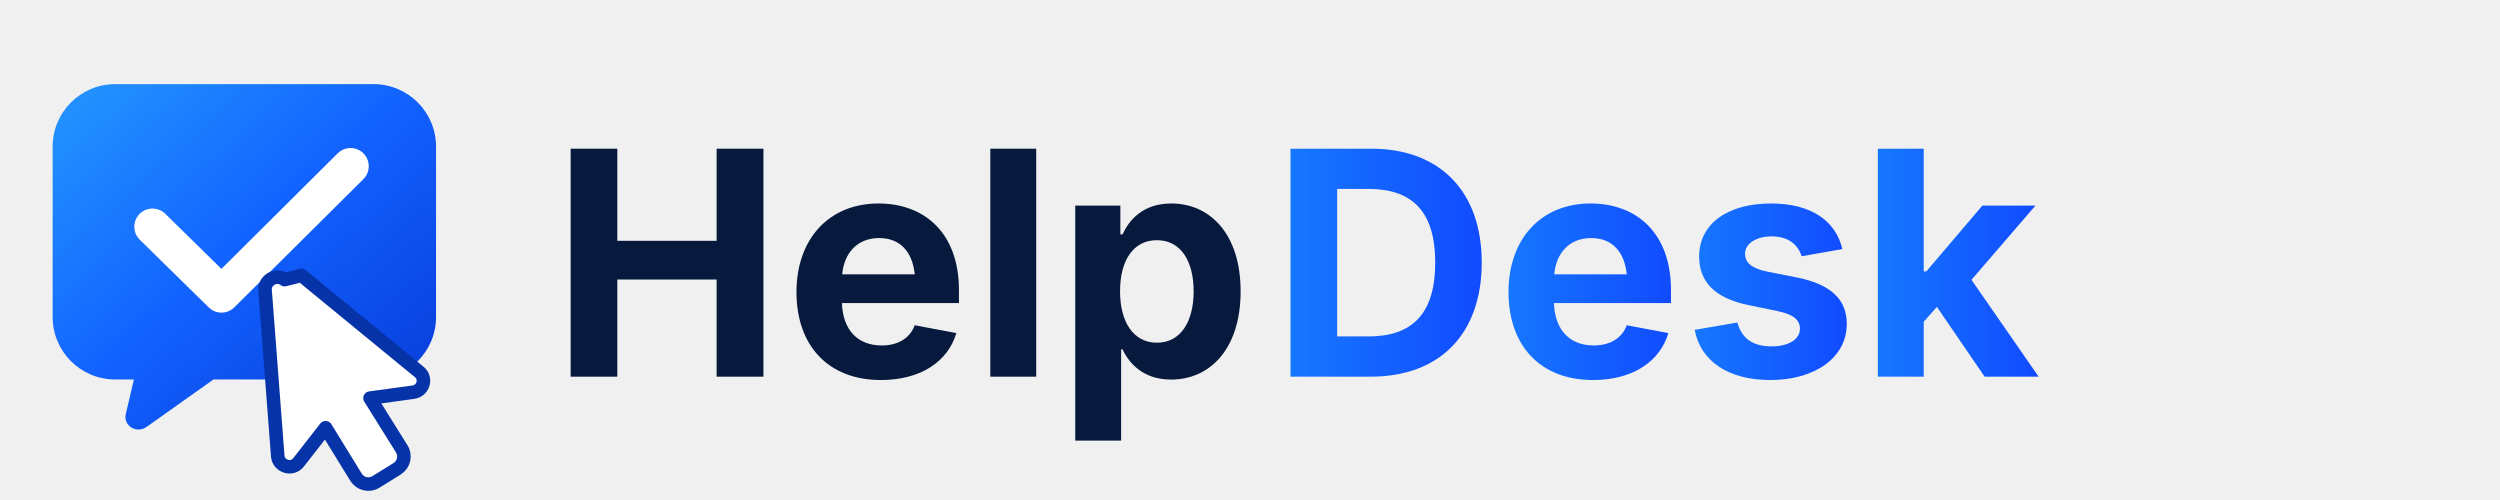
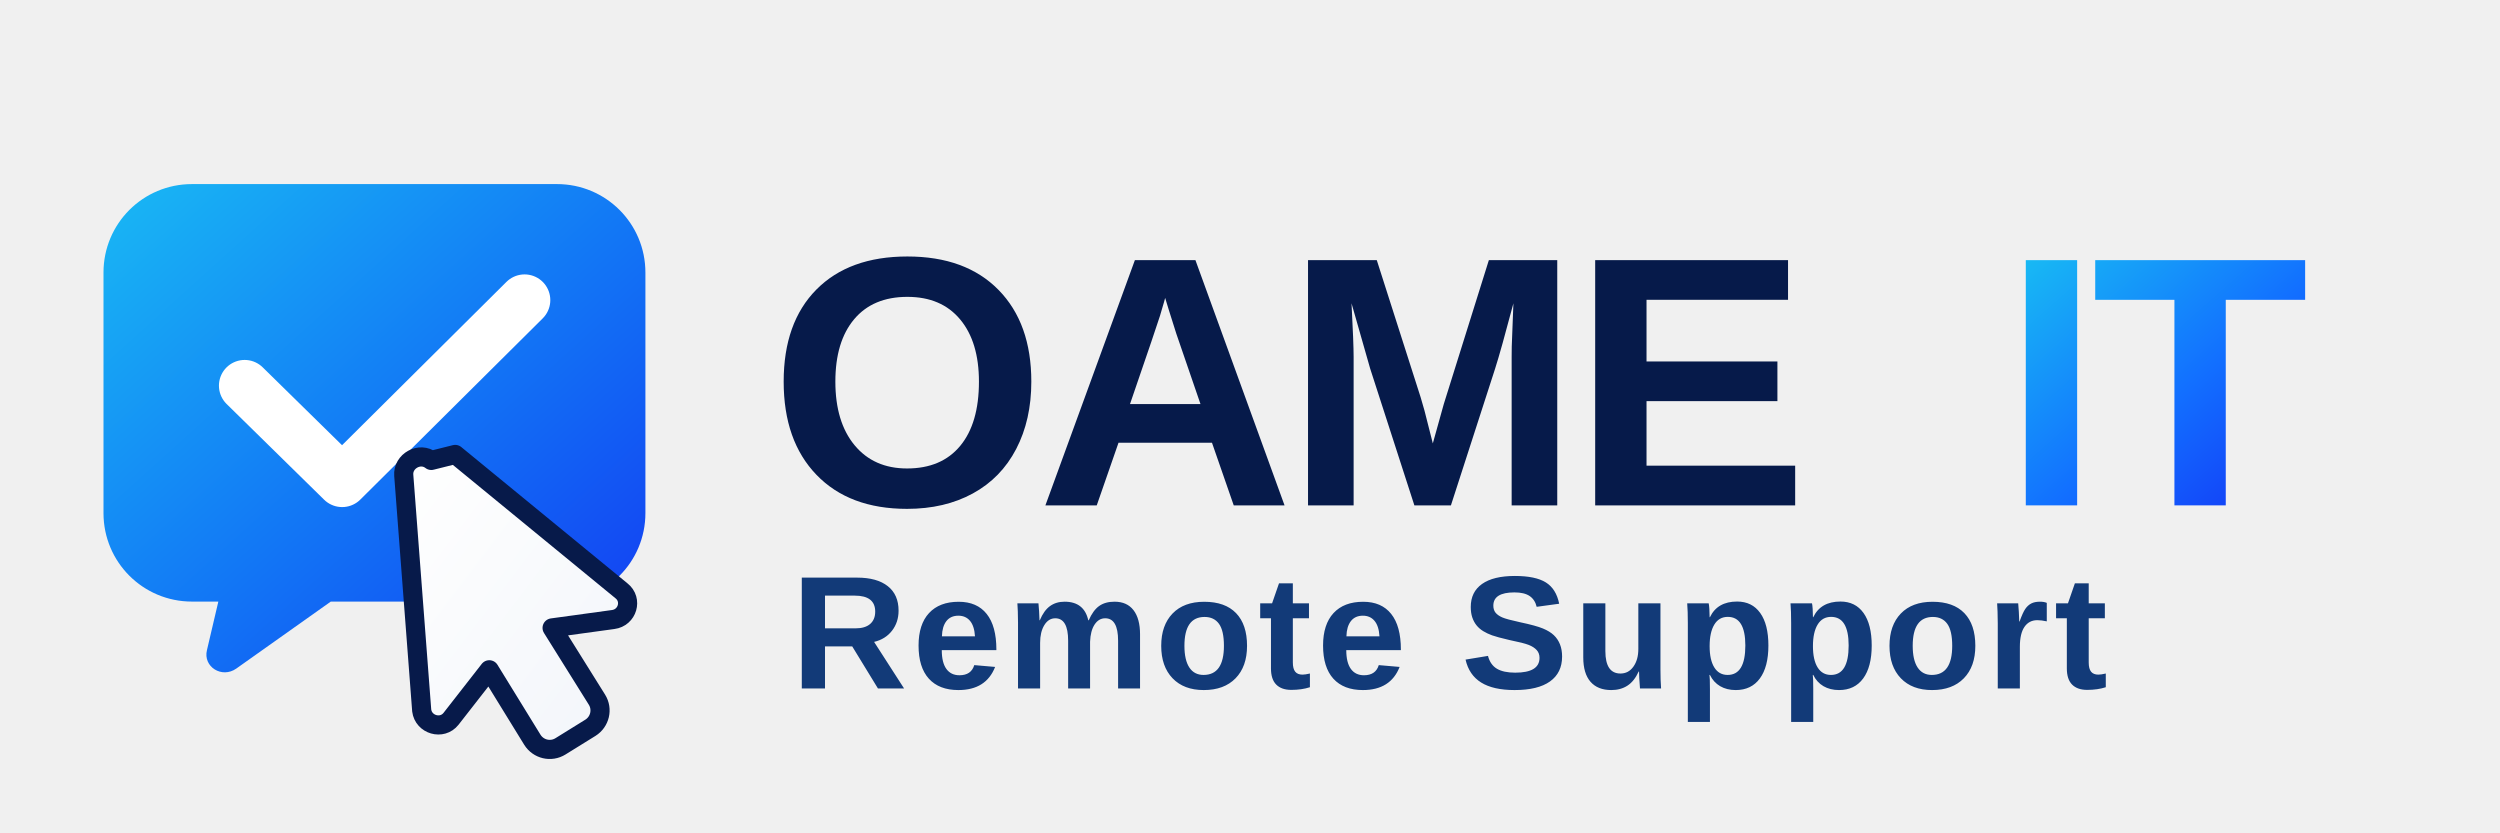
- <svg xmlns="http://www.w3.org/2000/svg" viewBox="0 0 1500 300">
+ <svg xmlns="http://www.w3.org/2000/svg" viewBox="0 0 2048 682">
  <defs>
-     <linearGradient id="miniBg" x1="0" y1="0" x2="1" y2="1">
-       <stop offset="0" stop-color="#2497FF" />
-       <stop offset="0.48" stop-color="#1262FF" />
-       <stop offset="1" stop-color="#0738D6" />
+     <linearGradient id="iconBg" x1="0" y1="0" x2="1" y2="1">
+       <stop offset="0" stop-color="#19B9F4" />
+       <stop offset="0.52" stop-color="#1277F5" />
+       <stop offset="1" stop-color="#1339F2" />
    </linearGradient>
-     <linearGradient id="deskFill" x1="0" y1="0" x2="1" y2="0">
-       <stop offset="0" stop-color="#1677FF" />
-       <stop offset="1" stop-color="#114BFF" />
+     <linearGradient id="itFill" x1="0" y1="0" x2="1" y2="1">
+       <stop offset="0" stop-color="#18B9F4" />
+       <stop offset="0.55" stop-color="#126FFF" />
+       <stop offset="1" stop-color="#1434F5" />
+     </linearGradient>
+     <linearGradient id="cursorFill" x1="0" y1="0" x2="1" y2="1">
+       <stop offset="0" stop-color="#FFFFFF" />
+       <stop offset="1" stop-color="#F2F5FA" />
    </linearGradient>
  </defs>
-   <g transform="translate(26 20) scale(0.2539062)">
-     <path fill="url(#miniBg)" d="M170 120h610c82 0 148 66 148 148v402c0 82-66 148-148 148H402l-158 112c-24 17-56-3-49-31l19-81h-44c-82 0-148-66-148-148V268c0-82 66-148 148-148z" />
+   <g transform="translate(74 92) scale(.49)">
+     <path fill="url(#iconBg)" d="M170 120h610c82 0 148 66 148 148v402c0 82-66 148-148 148H402l-158 112c-24 17-56-3-49-31l19-81h-44c-82 0-148-66-148-148V268c0-82 66-148 148-148z" />
    <path d="M258 457L421 617 726 314" fill="none" stroke="#FFFFFF" stroke-width="86" stroke-linecap="round" stroke-linejoin="round" />
-     <path d="M610 572L888 800c19 15 10 45-14 48l-102 14 75 120c10 16 5 37-11 47l-50 31c-16 10-37 5-47-11l-72-117-64 82c-15 19-46 10-49-14l-30-393c-2-24 27-40 46-25z" fill="#FFFFFF" stroke="#0733A8" stroke-width="32" stroke-linejoin="round" />
+     <path d="M610 572L888 800c19 15 10 45-14 48l-102 14 75 120c10 16 5 37-11 47l-50 31c-16 10-37 5-47-11l-72-117-64 82c-15 19-46 10-49-14l-30-393c-2-24 27-40 46-25z" fill="url(#cursorFill)" stroke="#071A4A" stroke-width="32" stroke-linejoin="round" />
  </g>
-   <g>
-     <path d="M135 0H440V635H1089V0H1395V1490H1089V888H440V1490H135Z" transform="translate(330.000 226.000) scale(0.0917969 -0.0917969)" fill="#071A3D" />
-     <path d="M633 -22C893 -22 1071 99 1126 285L854 336C822 250 743 204 638 204C487 204 385 298 378 481H1143V565C1143 947 910 1132 618 1132C291 1132 81 898 81 553C81 200 291 -22 633 -22ZM380 669C392 807 478 906 621 906C760 906 839 815 854 669Z" transform="translate(470.449 226.000) scale(0.0917969 -0.0917969)" fill="#071A3D" />
-     <path d="M428 1490H128V0H428Z" transform="translate(582.441 226.000) scale(0.0917969 -0.0917969)" fill="#071A3D" />
-     <path d="M128 -418H428V179H437C479 89 571 -19 754 -19C1012 -19 1209 185 1209 557C1209 939 1004 1132 756 1132C566 1132 478 1019 437 930H423V1118H128ZM662 222C509 222 421 356 421 558C421 761 508 892 662 892C819 892 902 754 902 558C902 361 818 222 662 222Z" transform="translate(633.389 226.000) scale(0.0917969 -0.0917969)" fill="#071A3D" />
-     <path d="M659 0C1112 0 1385 280 1385 746C1385 1210 1112 1490 664 1490H135V0ZM440 263V1227H646C931 1227 1081 1079 1081 746C1081 411 931 263 644 263Z" transform="translate(761.898 226.000) scale(0.0917969 -0.0917969)" fill="url(#deskFill)" />
-     <path d="M633 -22C893 -22 1071 99 1126 285L854 336C822 250 743 204 638 204C487 204 385 298 378 481H1143V565C1143 947 910 1132 618 1132C291 1132 81 898 81 553C81 200 291 -22 633 -22ZM380 669C392 807 478 906 621 906C760 906 839 815 854 669Z" transform="translate(897.666 226.000) scale(0.0917969 -0.0917969)" fill="url(#deskFill)" />
-     <path d="M572 -22C865 -22 1072 125 1072 345C1072 504 968 603 752 647L551 687C445 709 407 748 407 804C407 871 483 917 581 917C690 917 753 863 777 787L1043 834C1001 1016 842 1132 577 1132C294 1132 107 1000 107 785C107 618 213 512 429 468L622 428C720 408 766 372 766 313C766 246 695 198 581 198C458 198 386 249 357 354L78 306C117 98 302 -22 572 -22Z" transform="translate(1009.658 226.000) scale(0.0917969 -0.0917969)" fill="url(#deskFill)" />
-     <path d="M128 0H428V359L514 456L826 0H1179L740 633L1158 1118H811L445 688H428V1490H128Z" transform="translate(1114.949 226.000) scale(0.0917969 -0.0917969)" fill="url(#deskFill)" />
-   </g>
+   <text x="630" y="414" font-family="Arial, Segoe UI, sans-serif" font-size="292" font-weight="900" letter-spacing="-8" fill="#061A4A">OAME</text>
+   <text x="1640" y="414" font-family="Arial, Segoe UI, sans-serif" font-size="292" font-weight="900" letter-spacing="-8" fill="url(#itFill)">IT</text>
+   <text x="648" y="564" font-family="Arial, Segoe UI, sans-serif" font-size="132" font-weight="700" letter-spacing="4" fill="#123A78">Remote Support</text>
</svg>
